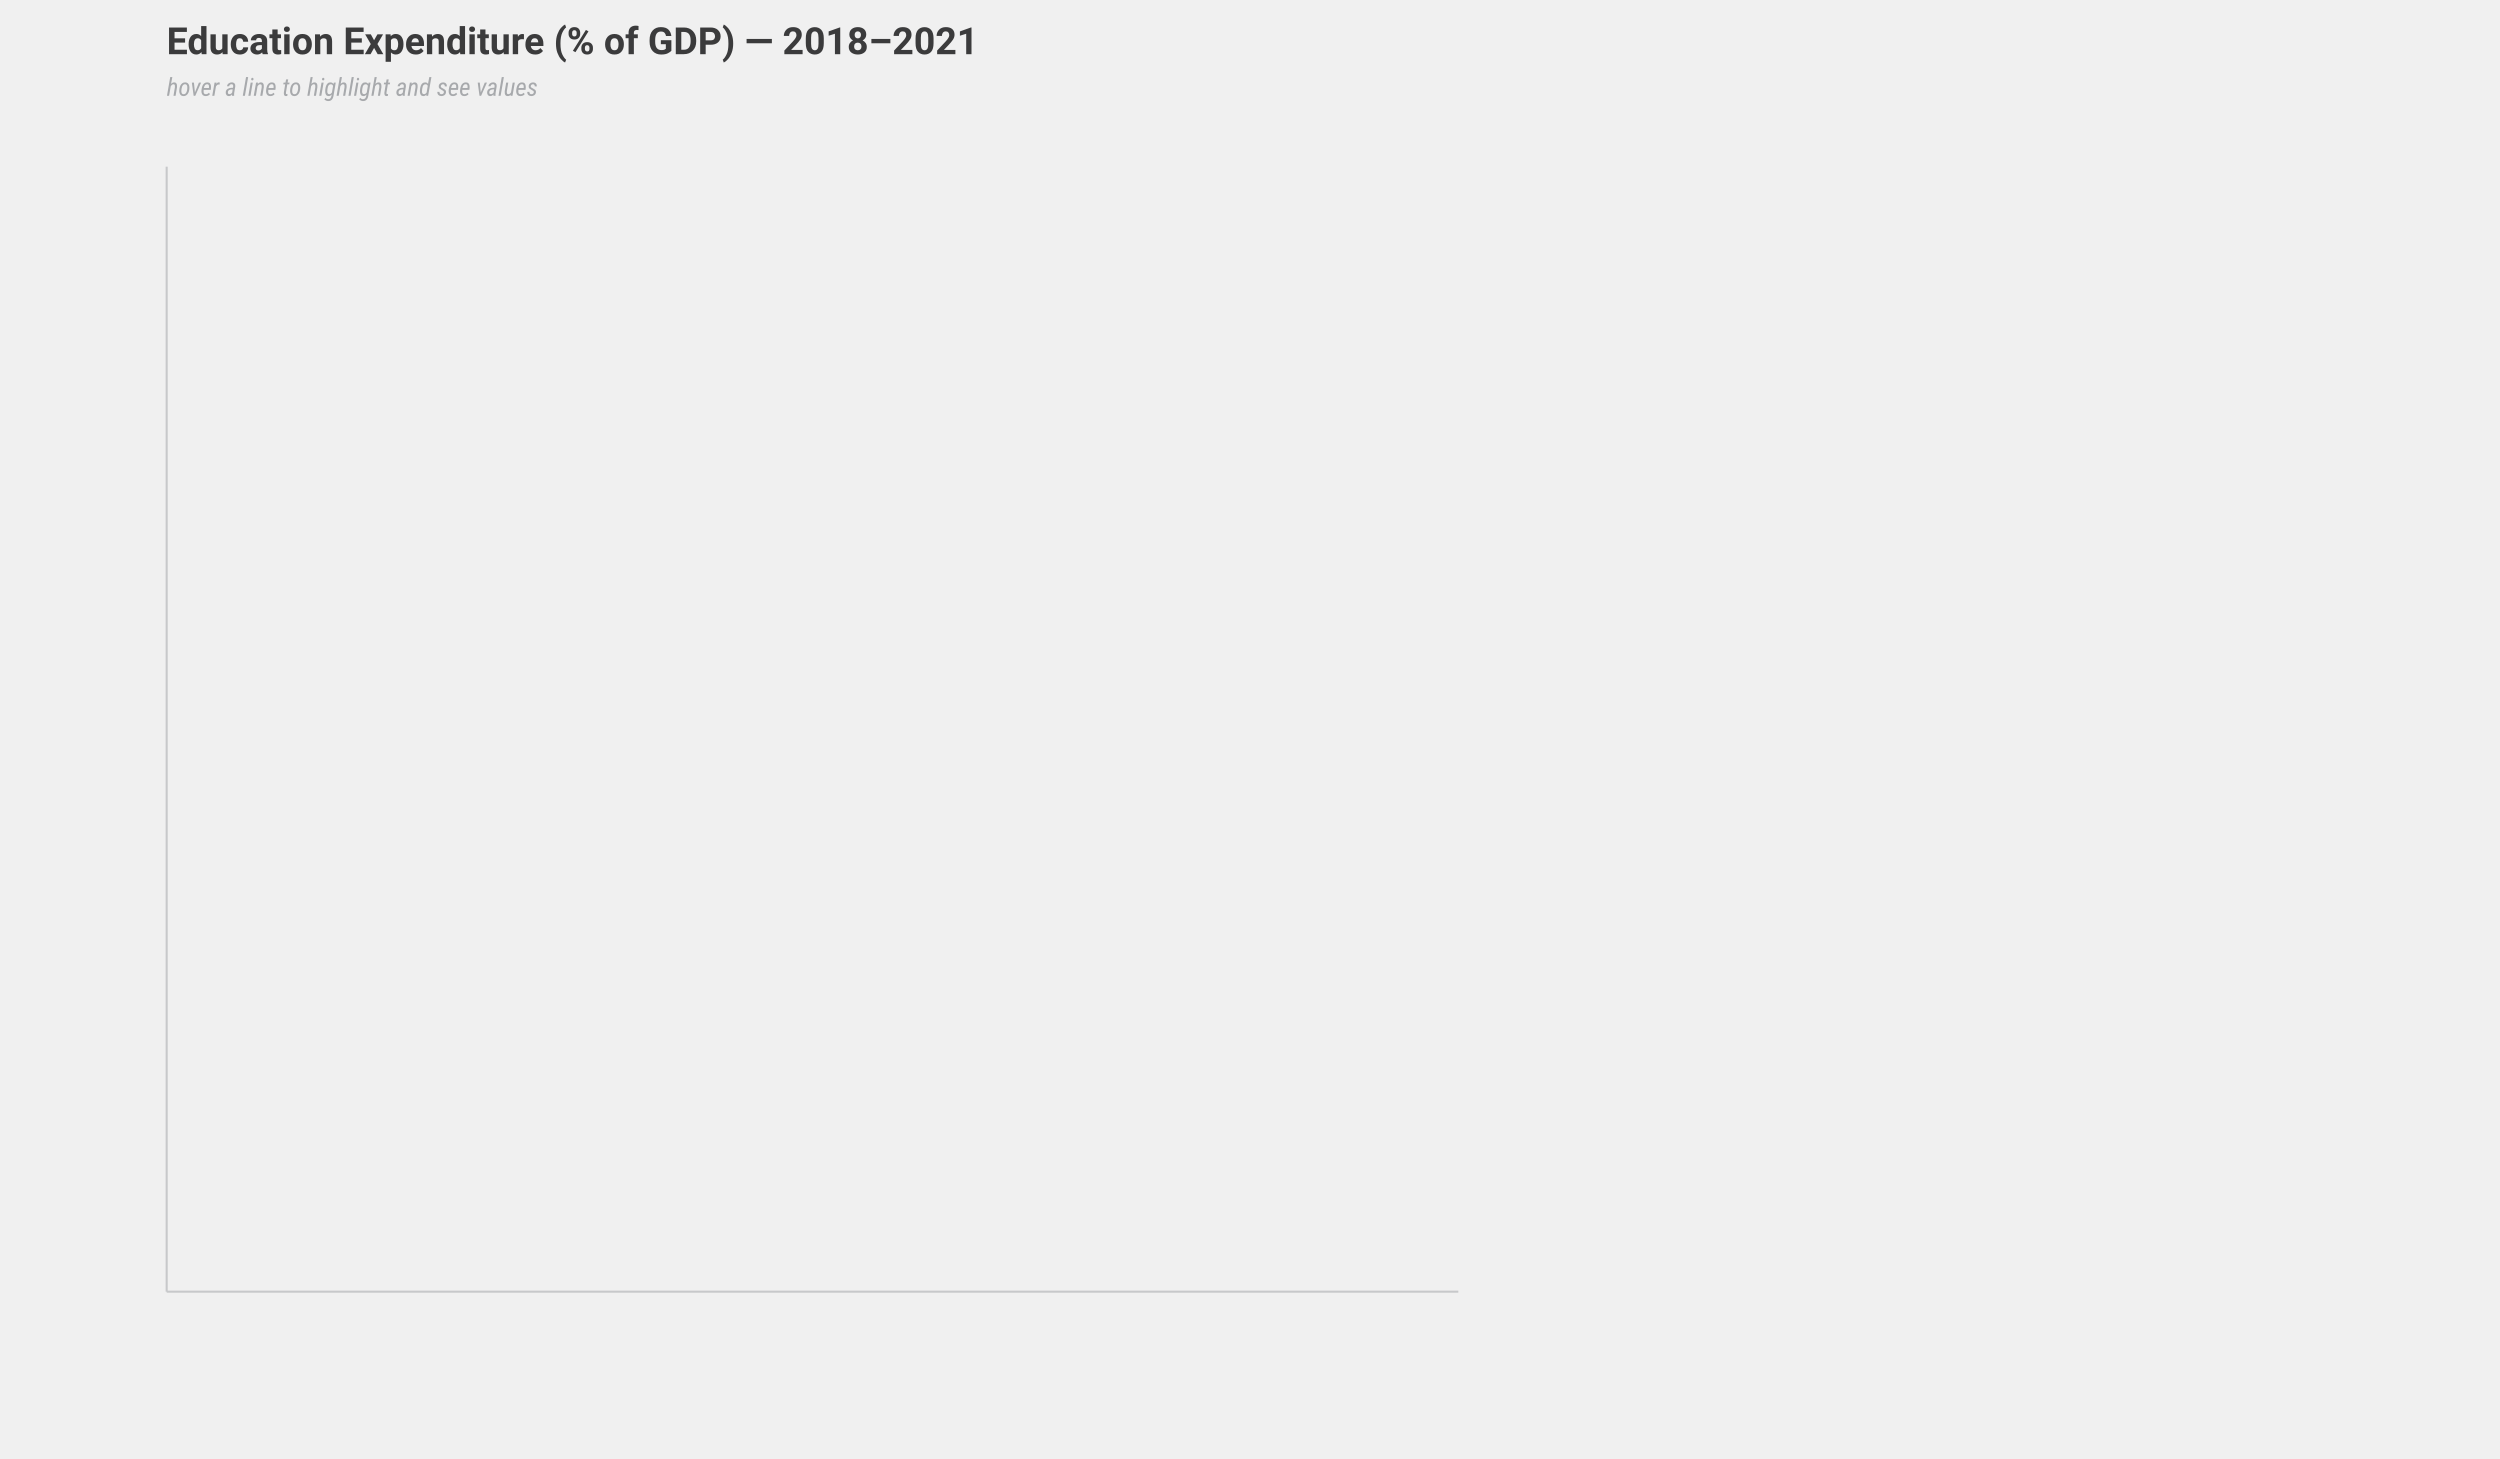
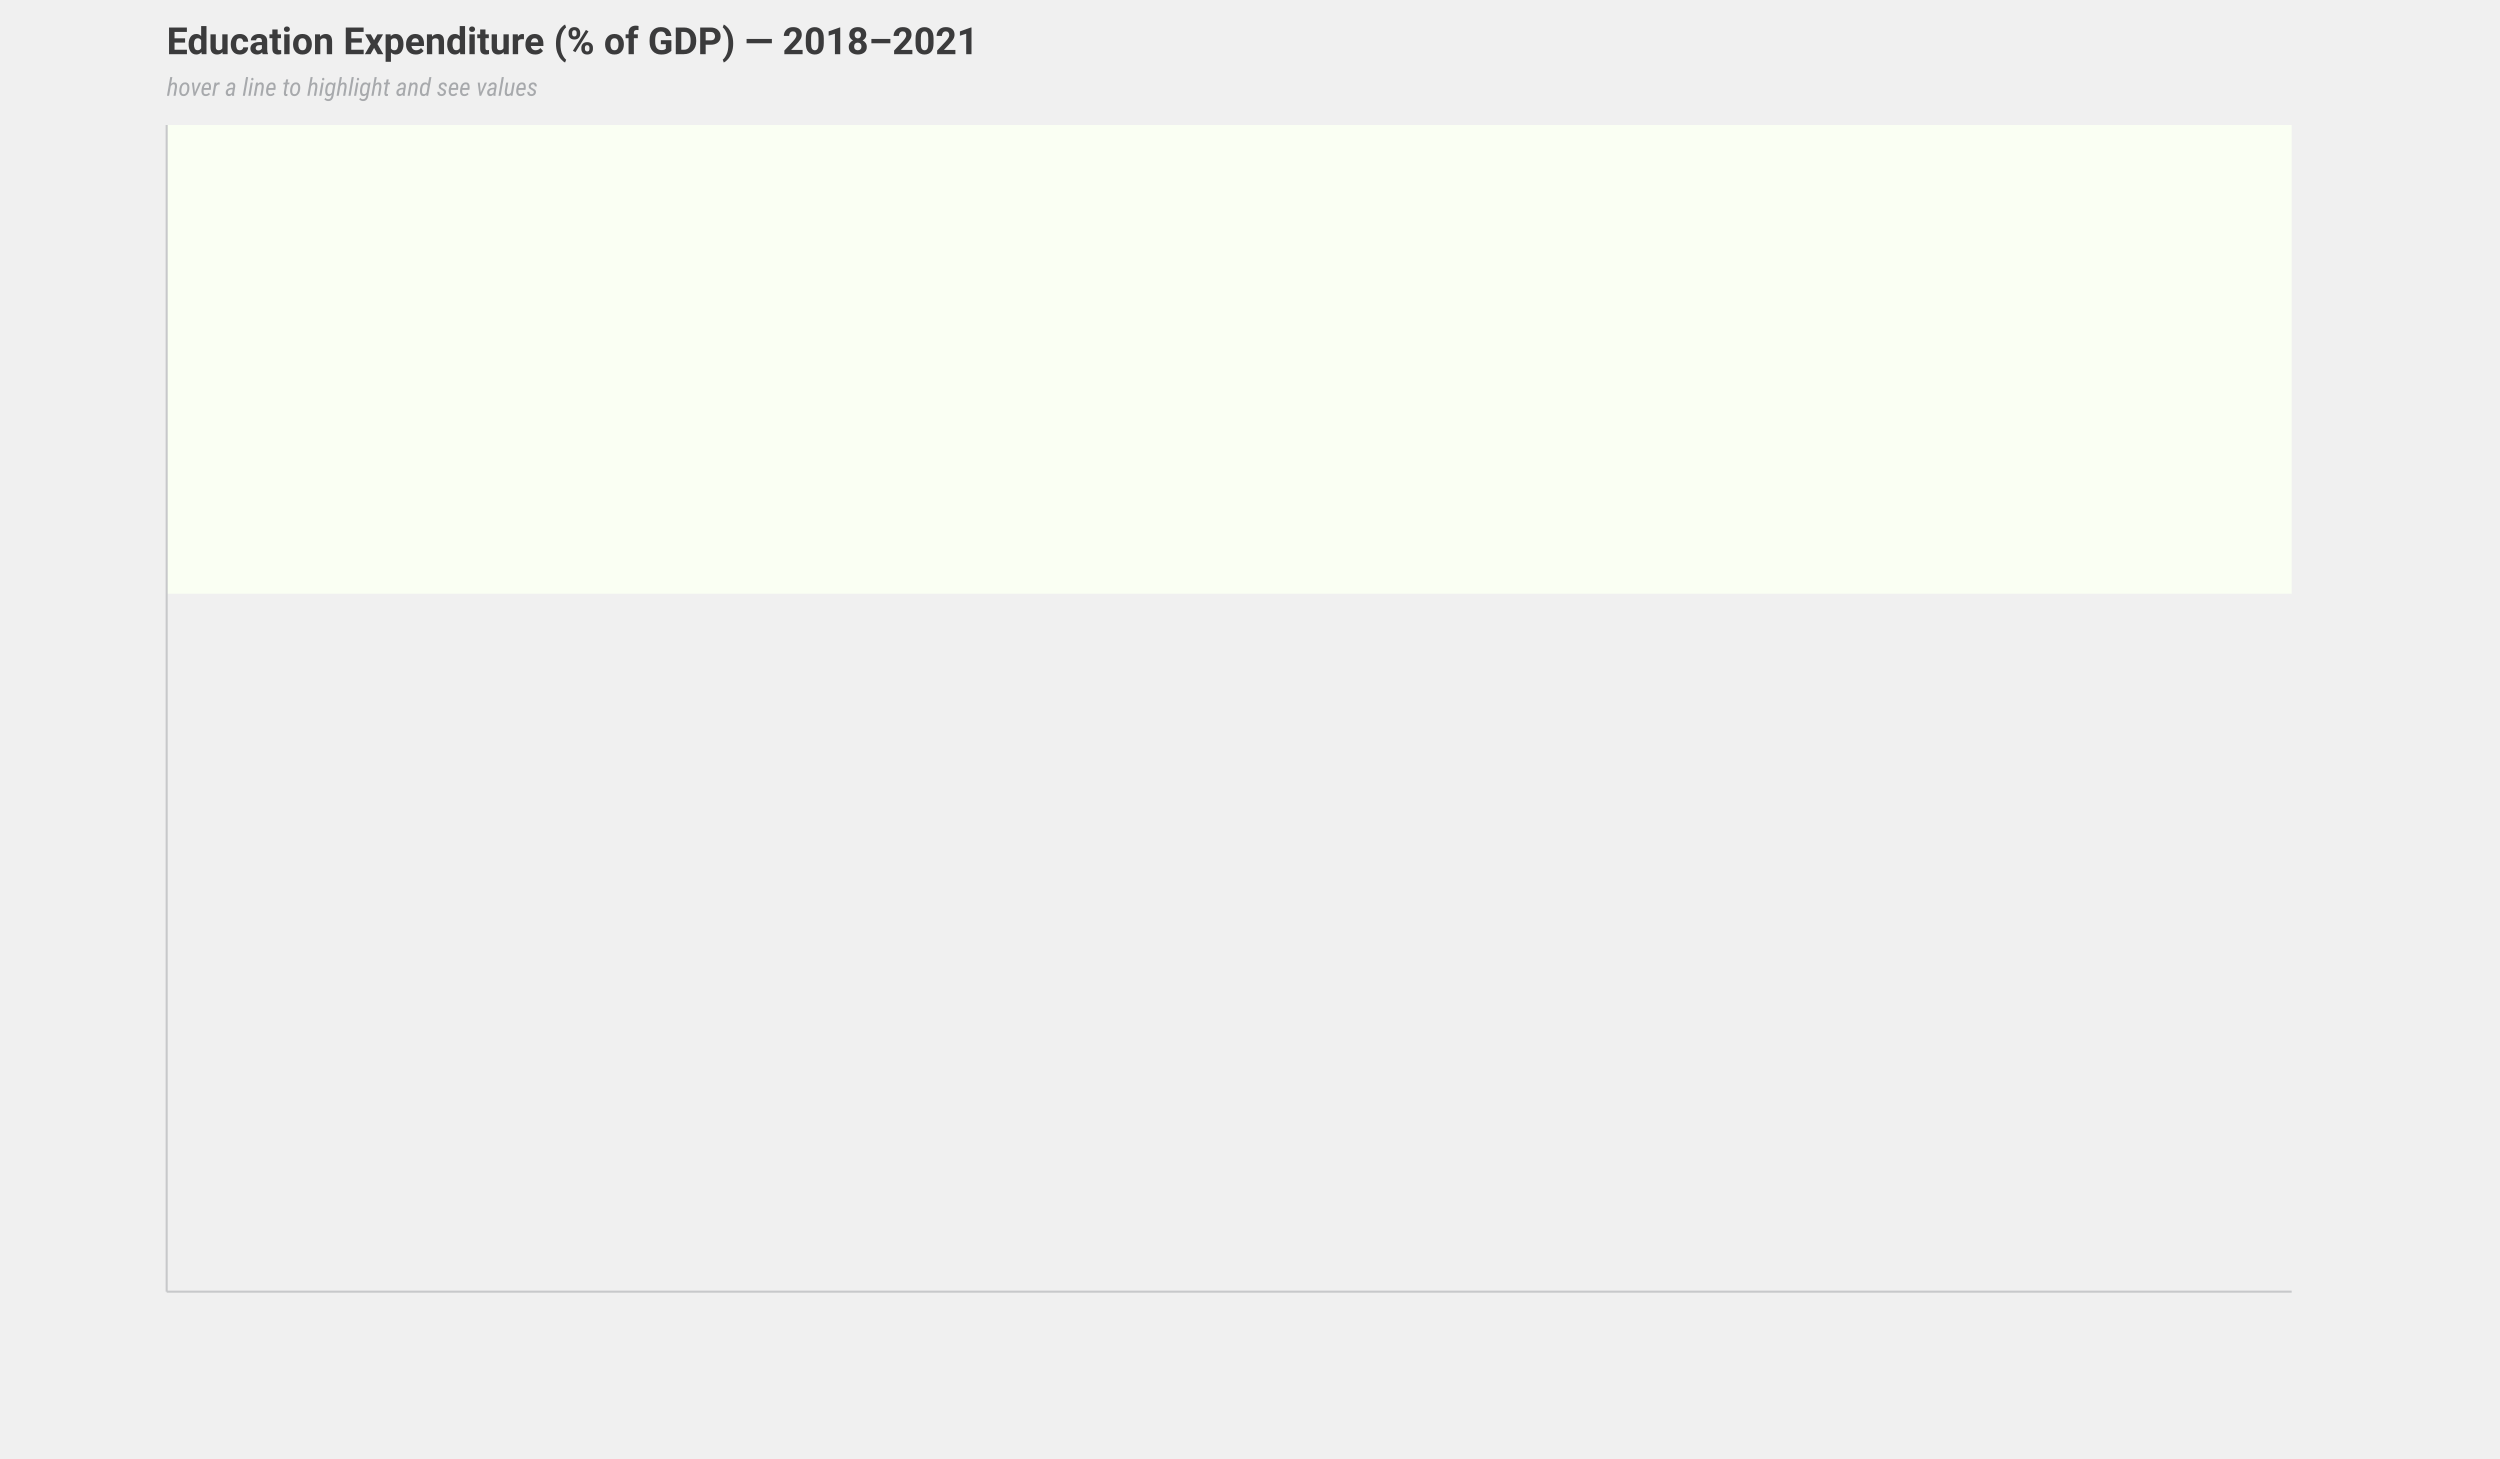
<svg xmlns="http://www.w3.org/2000/svg" width="100%" height="100%" viewBox="0 0 1200 700" role="img" aria-label="Education Expenditure (% of GDP)">
  <style>
    text{font-family:'Roboto Condensed',Roboto,Arial,Helvetica,sans-serif; font-size:12px; fill:#a7a9ac;}
    #maintitle{font-size:18px; fill:#3b3b3c; font-family:Roboto,Arial,Helvetica,sans-serif;}
    .axis{stroke:#c7c8ca; stroke-width:1;}
    .grid{stroke:#ededee; stroke-width:0.5;}
    .country-line{fill:none; stroke-width:1.5; opacity:0.9; transition:opacity 120ms, stroke-width 120ms;}
    .country-line.dim{opacity:0.12;}
    .country-line.highlight{stroke-width:3; opacity:1; }
    .point{fill-opacity:0.0; pointer-events:visible; } /* make small hover target without visible clutter */
    .point.visible{fill-opacity:1; r:3.2; }
    .legend-text{font-size:11px; font-style:italic; fill:#6d6e71;}
    .tooltip-rect{fill:#fff; stroke:#333; stroke-width:0.8; rx:4; ry:4; opacity:0.95;}
    .tooltip-text{font-size:16px; font-weight:700; fill:#3b3b3c; font-family:Roboto,Arial,Helvetica,sans-serif;}
    .value-text{font-size:14px; fill:#6d6e71;}
    #yaxis-label{font-weight:700; fill:#3b3b3c;}
+         .highlight-rect{fill:#fafff3;}
  </style>
  <text x="80" y="26" font-weight="700" id="maintitle">Education Expenditure (% of GDP) — 2018–2021</text>
  <text x="80" y="46" style="font-style:italic;">hover a line to highlight and see values</text>
  <g id="plot" transform="translate(0,0)">
-     <line x1="80" y1="620" x2="700" y2="620" class="axis" />
-     <line x1="80" y1="80" x2="80" y2="620" class="axis" />
+     <rect x="80" y="60" width="1020" height="225" class="highlight-rect" />
+     <line x1="80" y1="620" x2="1100" y2="620" class="axis" />
+     <line x1="80" y1="60" x2="80" y2="620" class="axis" />
  </g>
  <g id="legend" transform="translate(1120,60)" />
  <g id="tooltip" visibility="hidden">
    <rect id="tt-rect" x="0" y="0" width="120" height="44" class="tooltip-rect" />
    <text id="tt-name" x="8" y="18" class="tooltip-text">Country</text>
    <text id="tt-value" x="8" y="36" class="value-text">Year: val%</text>
  </g>
</svg>
